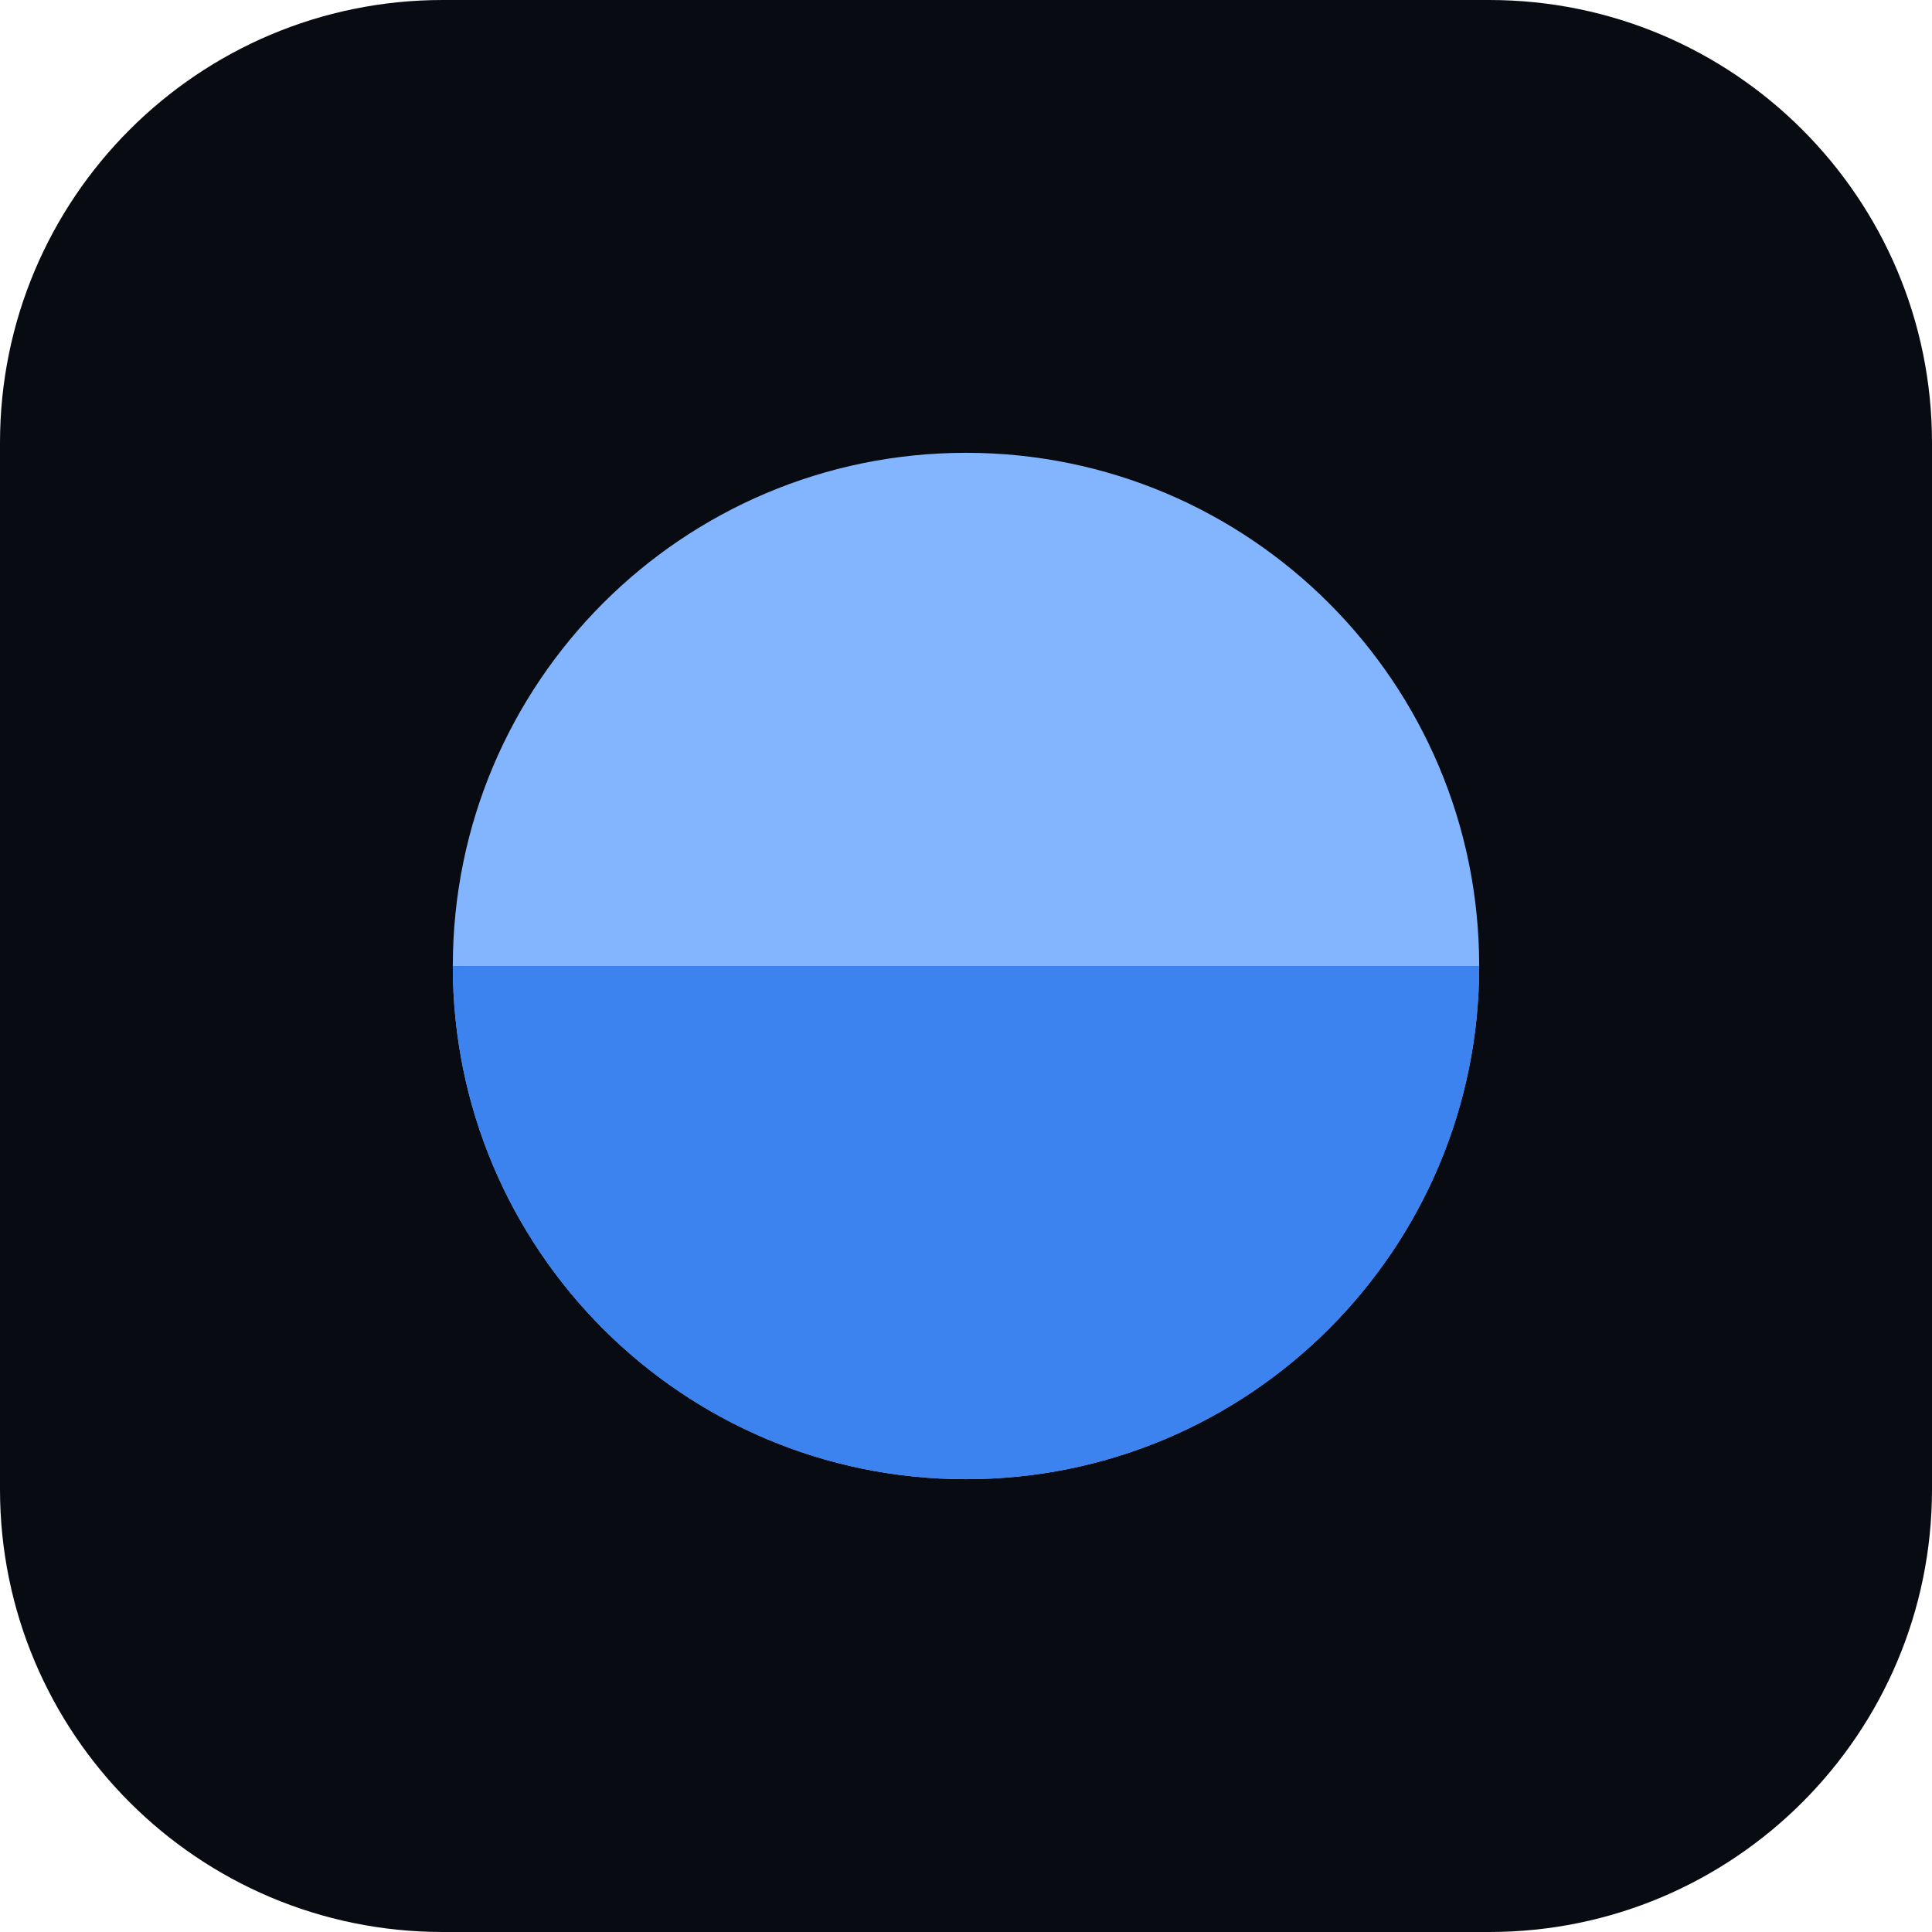
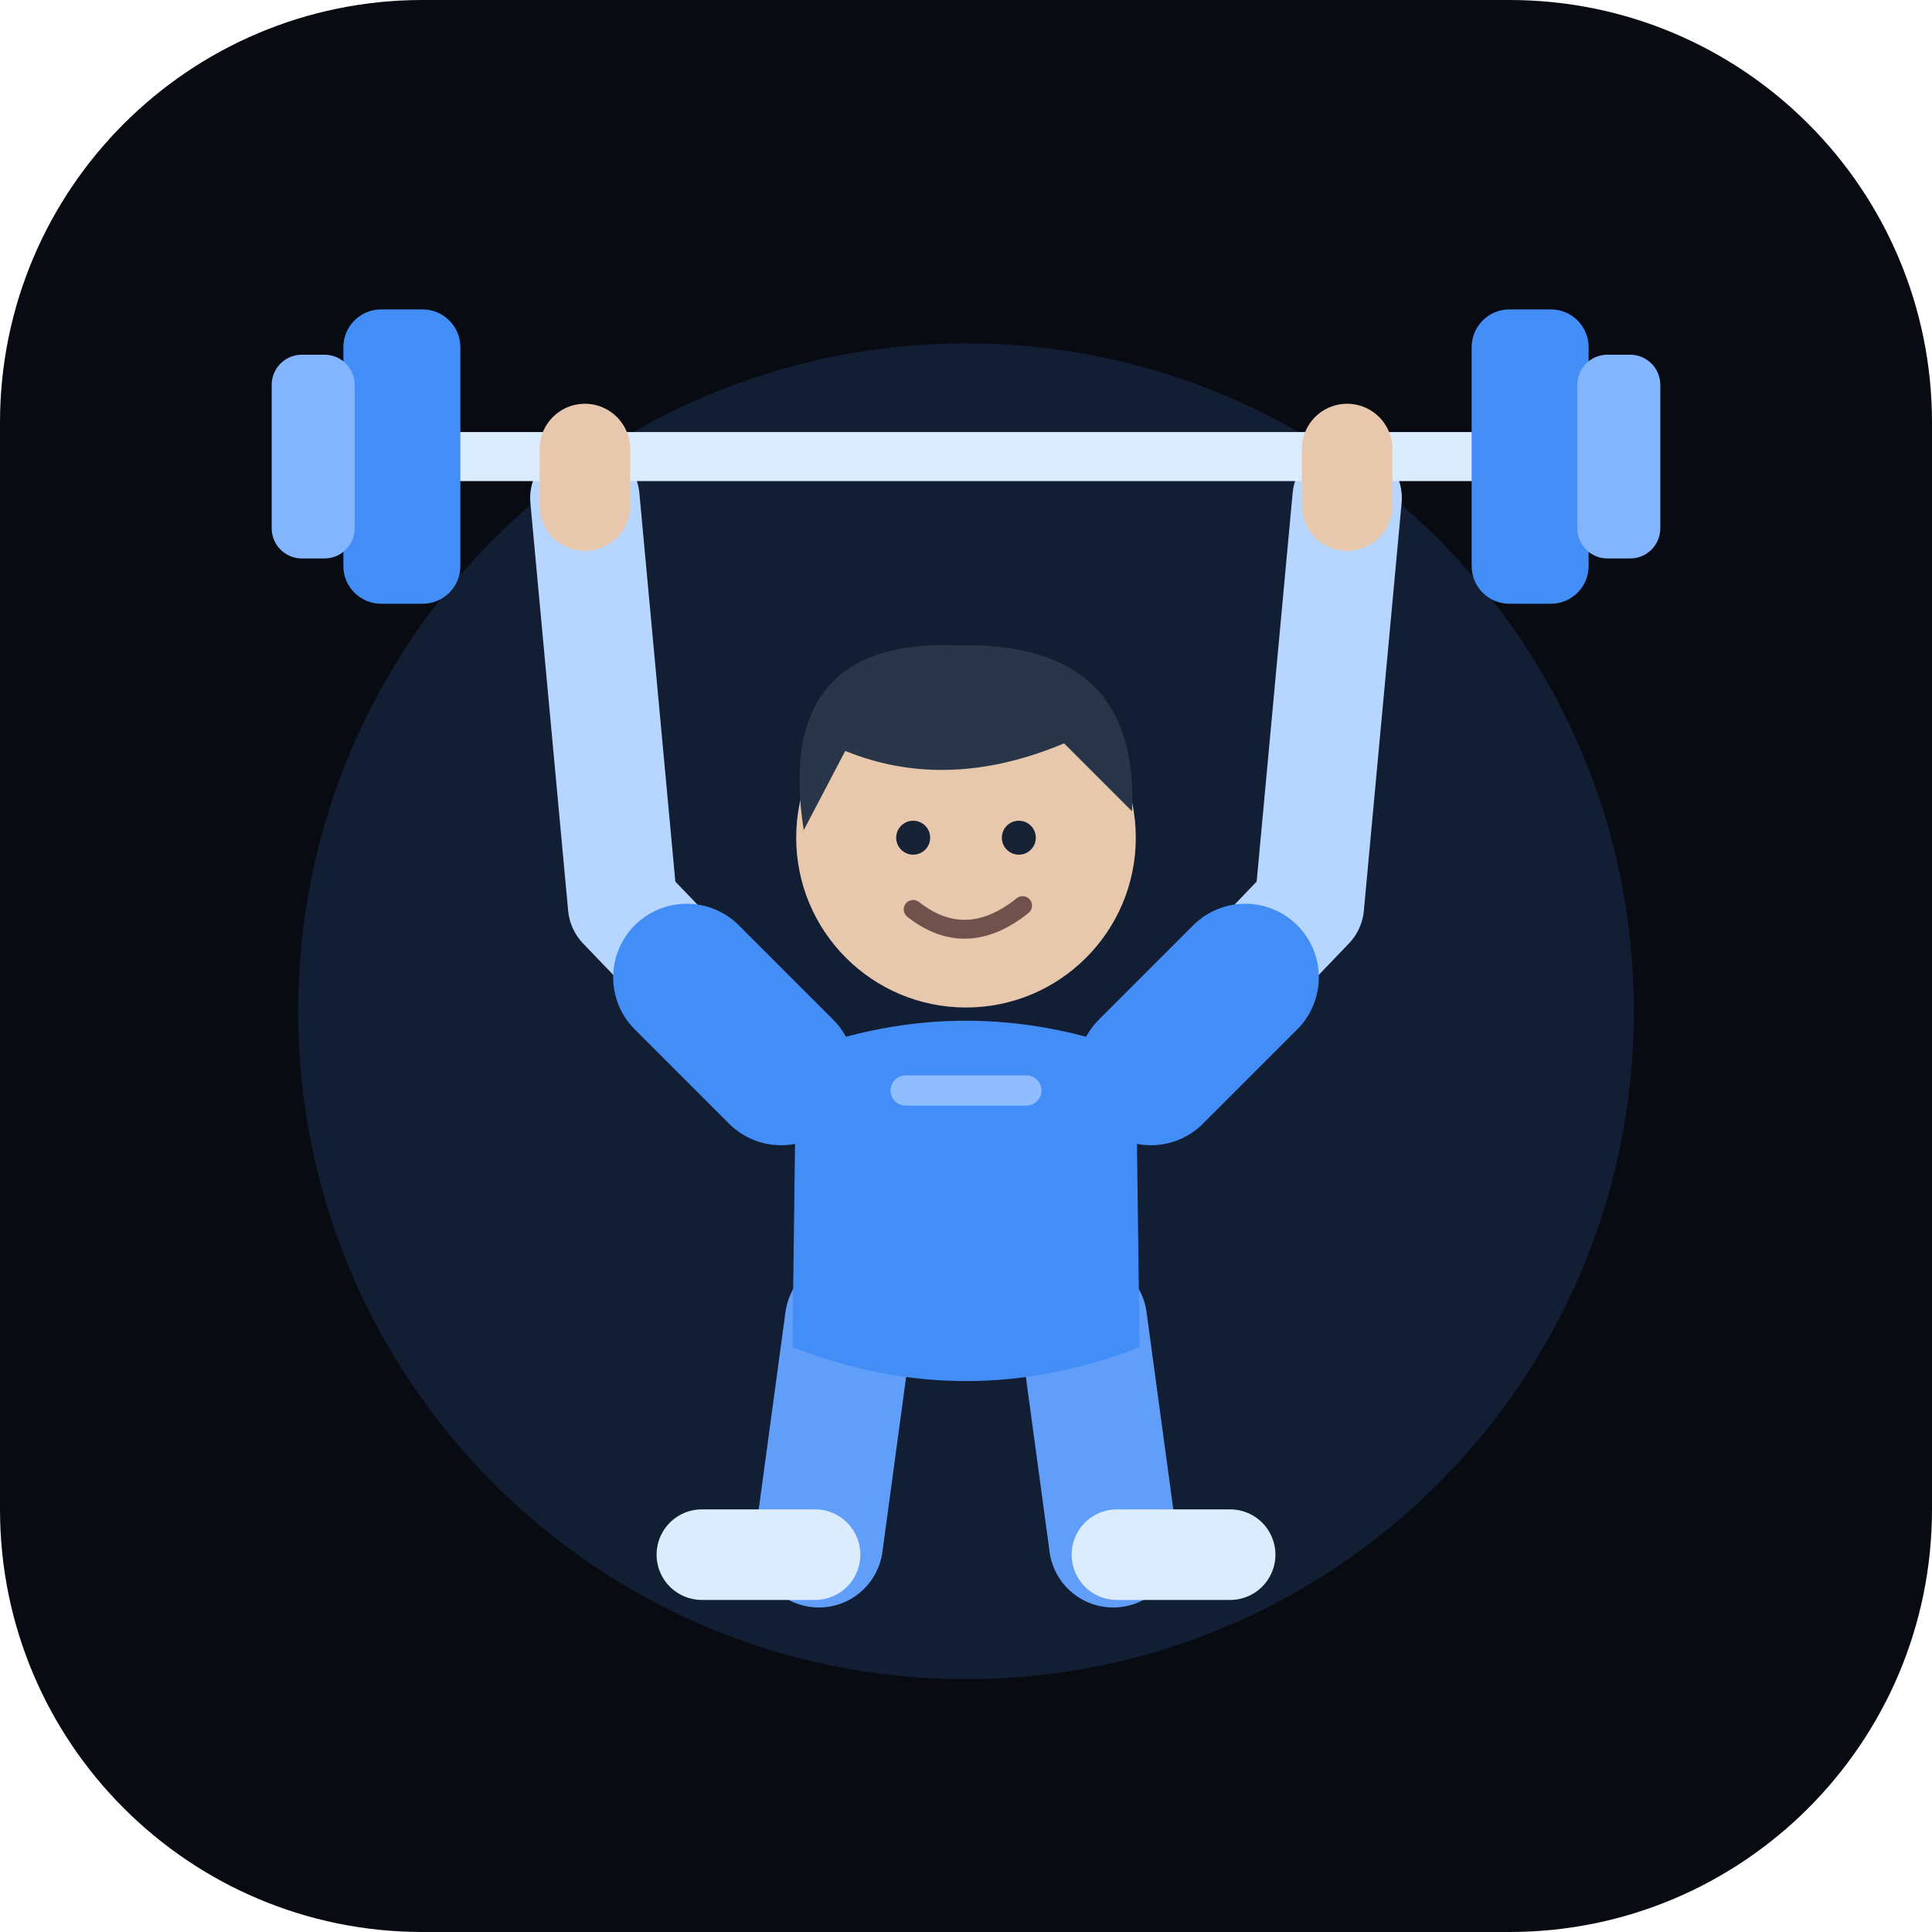
- <svg xmlns="http://www.w3.org/2000/svg" viewBox="0 0 192 192">
-   <rect width="192" height="192" rx="44" fill="#080b12" />
-   <circle cx="96" cy="96" r="51" fill="#83b5ff" />
-   <path d="M45 96h102a51 51 0 0 1-102 0" fill="#3c83ef" />
+ <svg xmlns="http://www.w3.org/2000/svg" viewBox="0 0 512 512" role="img" aria-labelledby="title">
+   <rect width="512" height="512" rx="112" fill="#080b12" />
+   <circle cx="256" cy="268" r="177" fill="#111e33" />
+   <path d="M211 288 165 240 155 132M301 288 347 240 357 132" fill="none" stroke="#b7d6ff" stroke-width="29" stroke-linecap="round" stroke-linejoin="round" />
+   <path d="M207 284 182 259M305 284 330 259" stroke="#438df7" stroke-width="39" stroke-linecap="round" />
+   <path d="M225 350 217 409M287 350 295 409" stroke="#609ef9" stroke-width="34" stroke-linecap="round" />
+   <path d="M216 412h-30M296 412h30" stroke="#dcecff" stroke-width="24" stroke-linecap="round" />
+   <path d="M211 279Q256 262 301 279L302 357Q256 375 210 357Z" fill="#438df7" />
+   <path d="M240 289h32" stroke="#90bdff" stroke-width="8" stroke-linecap="round" />
+   <circle cx="256" cy="222" r="45" fill="#e7c8ad" />
+   <path d="M213 220Q205 169 254 171Q302 170 300 215L282 197Q251 210 224 199Z" fill="#293548" />
+   <circle cx="242" cy="222" r="4.5" fill="#172235" />
+   <circle cx="270" cy="222" r="4.5" fill="#172235" />
+   <path d="M242 241Q256 252 271 240" fill="none" stroke="#71514b" stroke-width="5" stroke-linecap="round" />
+   <path d="M87 121h338" stroke="#dcecff" stroke-width="13" stroke-linecap="round" />
+   <rect x="91" y="82" width="31" height="78" rx="10" fill="#438df7" />
+   <rect x="72" y="94" width="22" height="54" rx="8" fill="#83b5ff" />
+   <rect x="390" y="82" width="31" height="78" rx="10" fill="#438df7" />
+   <rect x="418" y="94" width="22" height="54" rx="8" fill="#83b5ff" />
+   <path d="M155 134v-15M357 134v-15" stroke="#e7c8ad" stroke-width="24" stroke-linecap="round" />
</svg>
